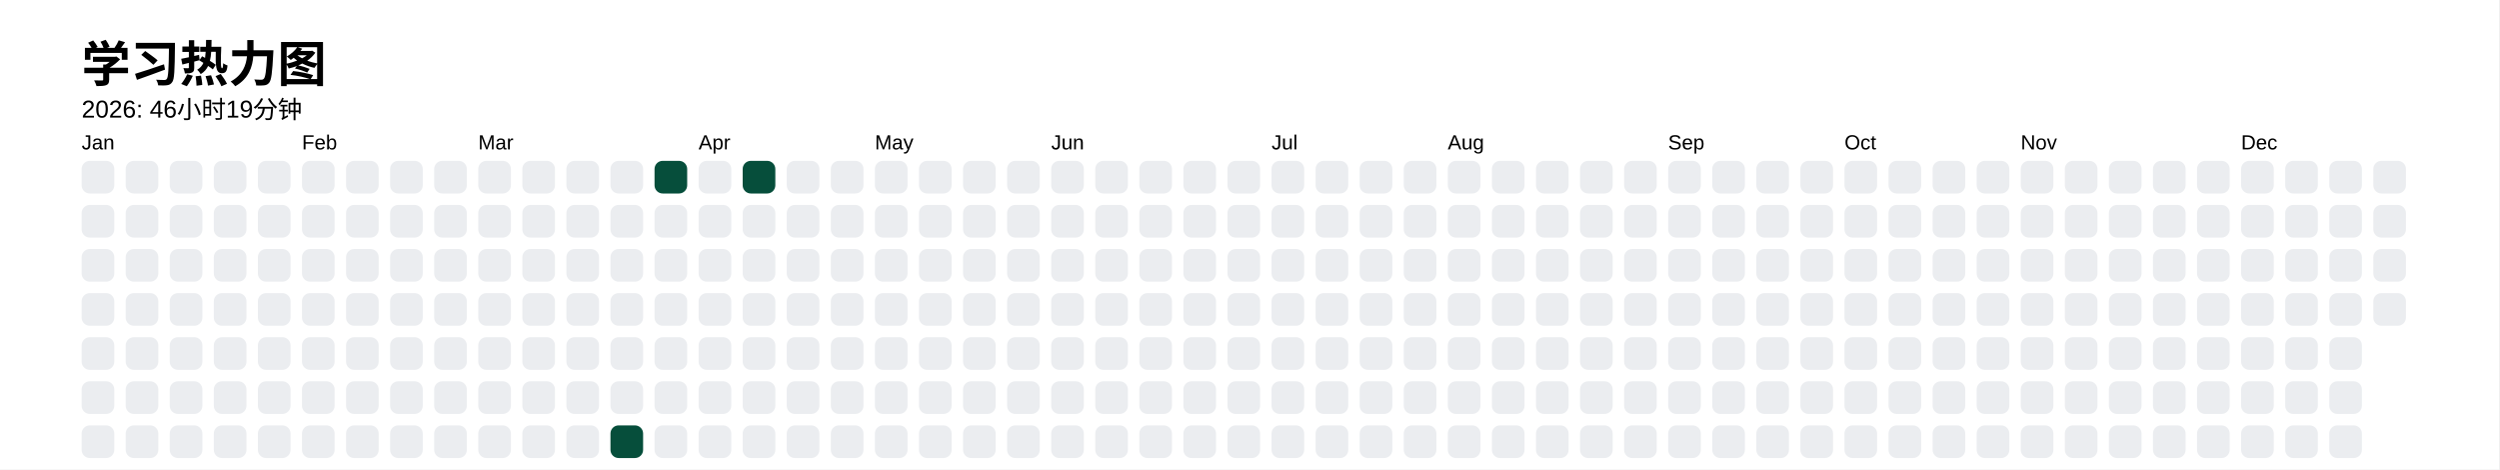
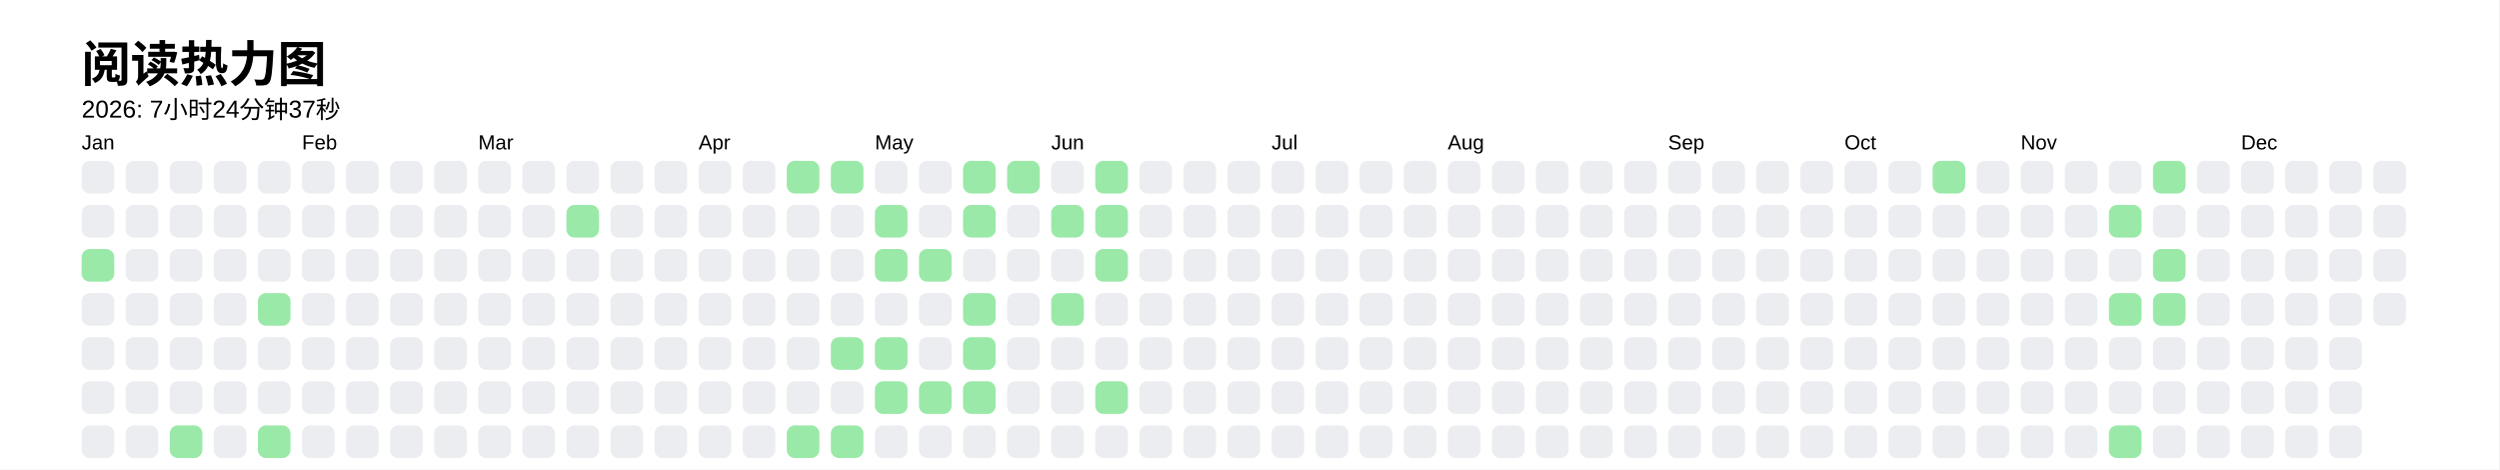
<svg xmlns="http://www.w3.org/2000/svg" style="background-color:white;" baseProfile="full" height="57.5mm" version="1.1" viewBox="0,0,306.2,57.5" width="306.2mm">
  <defs />
  <rect fill="#FFFFFF" height="57.5" width="306.2" x="0" y="0" />
-   <text fill="#000000" style="font-size:6px; font-family:Arial; font-weight:bold;" x="10" y="10">学习热力图</text>
-   <text fill="#000000" style="font-size:3px; font-family:Arial;" x="10" y="14.4">2026: 46小时19分钟</text>
+   <text fill="#000000" style="font-size:6px; font-family:Arial; font-weight:bold;" x="10" y="10">阅读热力图</text>
+   <text fill="#000000" style="font-size:3px; font-family:Arial;" x="10" y="14.4">2026: 7小时24分钟37秒</text>
  <text fill="#000000" style="font-size:2.5px; font-family:Arial" x="10" y="18.3">Jan</text>
  <rect fill="#ebedf0" height="4" rx="1" ry="1" width="4" x="10" y="19.7" />
  <rect fill="#ebedf0" height="4" rx="1" ry="1" width="4" x="10" y="25.1" />
-   <rect fill="#ebedf0" height="4" rx="1" ry="1" width="4" x="10" y="30.5" />
+   <rect fill="#9be9a8" height="4" rx="1" ry="1" width="4" x="10" y="30.5" />
  <rect fill="#ebedf0" height="4" rx="1" ry="1" width="4" x="10" y="35.9" />
  <rect fill="#ebedf0" height="4" rx="1" ry="1" width="4" x="10" y="41.3" />
  <rect fill="#ebedf0" height="4" rx="1" ry="1" width="4" x="10" y="46.7" />
  <rect fill="#ebedf0" height="4" rx="1" ry="1" width="4" x="10" y="52.1" />
  <rect fill="#ebedf0" height="4" rx="1" ry="1" width="4" x="15.4" y="19.7" />
  <rect fill="#ebedf0" height="4" rx="1" ry="1" width="4" x="15.4" y="25.1" />
  <rect fill="#ebedf0" height="4" rx="1" ry="1" width="4" x="15.4" y="30.5" />
  <rect fill="#ebedf0" height="4" rx="1" ry="1" width="4" x="15.4" y="35.9" />
  <rect fill="#ebedf0" height="4" rx="1" ry="1" width="4" x="15.4" y="41.3" />
  <rect fill="#ebedf0" height="4" rx="1" ry="1" width="4" x="15.4" y="46.7" />
  <rect fill="#ebedf0" height="4" rx="1" ry="1" width="4" x="15.4" y="52.1" />
  <rect fill="#ebedf0" height="4" rx="1" ry="1" width="4" x="20.8" y="19.7" />
  <rect fill="#ebedf0" height="4" rx="1" ry="1" width="4" x="20.8" y="25.1" />
  <rect fill="#ebedf0" height="4" rx="1" ry="1" width="4" x="20.8" y="30.5" />
  <rect fill="#ebedf0" height="4" rx="1" ry="1" width="4" x="20.8" y="35.9" />
  <rect fill="#ebedf0" height="4" rx="1" ry="1" width="4" x="20.8" y="41.3" />
  <rect fill="#ebedf0" height="4" rx="1" ry="1" width="4" x="20.8" y="46.7" />
-   <rect fill="#ebedf0" height="4" rx="1" ry="1" width="4" x="20.8" y="52.1" />
+   <rect fill="#9be9a8" height="4" rx="1" ry="1" width="4" x="20.8" y="52.1" />
  <rect fill="#ebedf0" height="4" rx="1" ry="1" width="4" x="26.2" y="19.7" />
  <rect fill="#ebedf0" height="4" rx="1" ry="1" width="4" x="26.2" y="25.1" />
  <rect fill="#ebedf0" height="4" rx="1" ry="1" width="4" x="26.2" y="30.5" />
  <rect fill="#ebedf0" height="4" rx="1" ry="1" width="4" x="26.2" y="35.9" />
  <rect fill="#ebedf0" height="4" rx="1" ry="1" width="4" x="26.2" y="41.3" />
  <rect fill="#ebedf0" height="4" rx="1" ry="1" width="4" x="26.2" y="46.7" />
  <rect fill="#ebedf0" height="4" rx="1" ry="1" width="4" x="26.2" y="52.1" />
  <rect fill="#ebedf0" height="4" rx="1" ry="1" width="4" x="31.6" y="19.7" />
  <rect fill="#ebedf0" height="4" rx="1" ry="1" width="4" x="31.6" y="25.1" />
  <rect fill="#ebedf0" height="4" rx="1" ry="1" width="4" x="31.6" y="30.5" />
-   <rect fill="#ebedf0" height="4" rx="1" ry="1" width="4" x="31.6" y="35.9" />
+   <rect fill="#9be9a8" height="4" rx="1" ry="1" width="4" x="31.6" y="35.9" />
  <rect fill="#ebedf0" height="4" rx="1" ry="1" width="4" x="31.6" y="41.3" />
  <rect fill="#ebedf0" height="4" rx="1" ry="1" width="4" x="31.6" y="46.7" />
-   <rect fill="#ebedf0" height="4" rx="1" ry="1" width="4" x="31.6" y="52.1" />
+   <rect fill="#9be9a8" height="4" rx="1" ry="1" width="4" x="31.6" y="52.1" />
  <text fill="#000000" style="font-size:2.5px; font-family:Arial" x="37.0" y="18.3">Feb</text>
  <rect fill="#ebedf0" height="4" rx="1" ry="1" width="4" x="37.0" y="19.7" />
  <rect fill="#ebedf0" height="4" rx="1" ry="1" width="4" x="37.0" y="25.1" />
  <rect fill="#ebedf0" height="4" rx="1" ry="1" width="4" x="37.0" y="30.5" />
  <rect fill="#ebedf0" height="4" rx="1" ry="1" width="4" x="37.0" y="35.9" />
  <rect fill="#ebedf0" height="4" rx="1" ry="1" width="4" x="37.0" y="41.3" />
  <rect fill="#ebedf0" height="4" rx="1" ry="1" width="4" x="37.0" y="46.7" />
  <rect fill="#ebedf0" height="4" rx="1" ry="1" width="4" x="37.0" y="52.1" />
  <rect fill="#ebedf0" height="4" rx="1" ry="1" width="4" x="42.4" y="19.7" />
  <rect fill="#ebedf0" height="4" rx="1" ry="1" width="4" x="42.4" y="25.1" />
  <rect fill="#ebedf0" height="4" rx="1" ry="1" width="4" x="42.4" y="30.5" />
  <rect fill="#ebedf0" height="4" rx="1" ry="1" width="4" x="42.4" y="35.9" />
  <rect fill="#ebedf0" height="4" rx="1" ry="1" width="4" x="42.4" y="41.3" />
  <rect fill="#ebedf0" height="4" rx="1" ry="1" width="4" x="42.4" y="46.7" />
  <rect fill="#ebedf0" height="4" rx="1" ry="1" width="4" x="42.4" y="52.1" />
  <rect fill="#ebedf0" height="4" rx="1" ry="1" width="4" x="47.8" y="19.7" />
  <rect fill="#ebedf0" height="4" rx="1" ry="1" width="4" x="47.8" y="25.1" />
  <rect fill="#ebedf0" height="4" rx="1" ry="1" width="4" x="47.8" y="30.5" />
  <rect fill="#ebedf0" height="4" rx="1" ry="1" width="4" x="47.8" y="35.9" />
  <rect fill="#ebedf0" height="4" rx="1" ry="1" width="4" x="47.8" y="41.3" />
  <rect fill="#ebedf0" height="4" rx="1" ry="1" width="4" x="47.8" y="46.7" />
  <rect fill="#ebedf0" height="4" rx="1" ry="1" width="4" x="47.8" y="52.1" />
  <rect fill="#ebedf0" height="4" rx="1" ry="1" width="4" x="53.2" y="19.7" />
  <rect fill="#ebedf0" height="4" rx="1" ry="1" width="4" x="53.2" y="25.1" />
  <rect fill="#ebedf0" height="4" rx="1" ry="1" width="4" x="53.2" y="30.5" />
  <rect fill="#ebedf0" height="4" rx="1" ry="1" width="4" x="53.2" y="35.9" />
  <rect fill="#ebedf0" height="4" rx="1" ry="1" width="4" x="53.2" y="41.3" />
  <rect fill="#ebedf0" height="4" rx="1" ry="1" width="4" x="53.2" y="46.7" />
  <rect fill="#ebedf0" height="4" rx="1" ry="1" width="4" x="53.2" y="52.1" />
  <text fill="#000000" style="font-size:2.5px; font-family:Arial" x="58.6" y="18.3">Mar</text>
  <rect fill="#ebedf0" height="4" rx="1" ry="1" width="4" x="58.6" y="19.7" />
  <rect fill="#ebedf0" height="4" rx="1" ry="1" width="4" x="58.6" y="25.1" />
  <rect fill="#ebedf0" height="4" rx="1" ry="1" width="4" x="58.6" y="30.5" />
  <rect fill="#ebedf0" height="4" rx="1" ry="1" width="4" x="58.6" y="35.9" />
  <rect fill="#ebedf0" height="4" rx="1" ry="1" width="4" x="58.6" y="41.3" />
  <rect fill="#ebedf0" height="4" rx="1" ry="1" width="4" x="58.6" y="46.7" />
  <rect fill="#ebedf0" height="4" rx="1" ry="1" width="4" x="58.6" y="52.1" />
  <rect fill="#ebedf0" height="4" rx="1" ry="1" width="4" x="64" y="19.7" />
  <rect fill="#ebedf0" height="4" rx="1" ry="1" width="4" x="64" y="25.1" />
  <rect fill="#ebedf0" height="4" rx="1" ry="1" width="4" x="64" y="30.5" />
  <rect fill="#ebedf0" height="4" rx="1" ry="1" width="4" x="64" y="35.9" />
  <rect fill="#ebedf0" height="4" rx="1" ry="1" width="4" x="64" y="41.3" />
  <rect fill="#ebedf0" height="4" rx="1" ry="1" width="4" x="64" y="46.7" />
  <rect fill="#ebedf0" height="4" rx="1" ry="1" width="4" x="64" y="52.1" />
  <rect fill="#ebedf0" height="4" rx="1" ry="1" width="4" x="69.4" y="19.7" />
-   <rect fill="#ebedf0" height="4" rx="1" ry="1" width="4" x="69.4" y="25.1" />
+   <rect fill="#9be9a8" height="4" rx="1" ry="1" width="4" x="69.4" y="25.1" />
  <rect fill="#ebedf0" height="4" rx="1" ry="1" width="4" x="69.4" y="30.5" />
  <rect fill="#ebedf0" height="4" rx="1" ry="1" width="4" x="69.4" y="35.9" />
  <rect fill="#ebedf0" height="4" rx="1" ry="1" width="4" x="69.4" y="41.3" />
  <rect fill="#ebedf0" height="4" rx="1" ry="1" width="4" x="69.4" y="46.7" />
  <rect fill="#ebedf0" height="4" rx="1" ry="1" width="4" x="69.4" y="52.1" />
  <rect fill="#ebedf0" height="4" rx="1" ry="1" width="4" x="74.8" y="19.7" />
  <rect fill="#ebedf0" height="4" rx="1" ry="1" width="4" x="74.8" y="25.1" />
  <rect fill="#ebedf0" height="4" rx="1" ry="1" width="4" x="74.8" y="30.5" />
  <rect fill="#ebedf0" height="4" rx="1" ry="1" width="4" x="74.8" y="35.9" />
  <rect fill="#ebedf0" height="4" rx="1" ry="1" width="4" x="74.8" y="41.3" />
  <rect fill="#ebedf0" height="4" rx="1" ry="1" width="4" x="74.8" y="46.7" />
-   <rect fill="#064e3b" height="4" rx="1" ry="1" width="4" x="74.8" y="52.1" />
-   <rect fill="#064e3b" height="4" rx="1" ry="1" width="4" x="80.2" y="19.7" />
+   <rect fill="#ebedf0" height="4" rx="1" ry="1" width="4" x="74.8" y="52.1" />
+   <rect fill="#ebedf0" height="4" rx="1" ry="1" width="4" x="80.2" y="19.7" />
  <rect fill="#ebedf0" height="4" rx="1" ry="1" width="4" x="80.2" y="25.1" />
  <rect fill="#ebedf0" height="4" rx="1" ry="1" width="4" x="80.2" y="30.5" />
  <rect fill="#ebedf0" height="4" rx="1" ry="1" width="4" x="80.2" y="35.9" />
  <rect fill="#ebedf0" height="4" rx="1" ry="1" width="4" x="80.2" y="41.3" />
  <rect fill="#ebedf0" height="4" rx="1" ry="1" width="4" x="80.2" y="46.7" />
  <rect fill="#ebedf0" height="4" rx="1" ry="1" width="4" x="80.2" y="52.1" />
  <text fill="#000000" style="font-size:2.5px; font-family:Arial" x="85.6" y="18.3">Apr</text>
  <rect fill="#ebedf0" height="4" rx="1" ry="1" width="4" x="85.6" y="19.7" />
  <rect fill="#ebedf0" height="4" rx="1" ry="1" width="4" x="85.6" y="25.1" />
  <rect fill="#ebedf0" height="4" rx="1" ry="1" width="4" x="85.6" y="30.5" />
  <rect fill="#ebedf0" height="4" rx="1" ry="1" width="4" x="85.6" y="35.9" />
  <rect fill="#ebedf0" height="4" rx="1" ry="1" width="4" x="85.6" y="41.3" />
  <rect fill="#ebedf0" height="4" rx="1" ry="1" width="4" x="85.6" y="46.7" />
  <rect fill="#ebedf0" height="4" rx="1" ry="1" width="4" x="85.6" y="52.1" />
-   <rect fill="#064e3b" height="4" rx="1" ry="1" width="4" x="91" y="19.7" />
+   <rect fill="#ebedf0" height="4" rx="1" ry="1" width="4" x="91" y="19.7" />
  <rect fill="#ebedf0" height="4" rx="1" ry="1" width="4" x="91" y="25.1" />
  <rect fill="#ebedf0" height="4" rx="1" ry="1" width="4" x="91" y="30.5" />
  <rect fill="#ebedf0" height="4" rx="1" ry="1" width="4" x="91" y="35.9" />
  <rect fill="#ebedf0" height="4" rx="1" ry="1" width="4" x="91" y="41.3" />
  <rect fill="#ebedf0" height="4" rx="1" ry="1" width="4" x="91" y="46.7" />
  <rect fill="#ebedf0" height="4" rx="1" ry="1" width="4" x="91" y="52.1" />
-   <rect fill="#ebedf0" height="4" rx="1" ry="1" width="4" x="96.4" y="19.7" />
+   <rect fill="#9be9a8" height="4" rx="1" ry="1" width="4" x="96.4" y="19.7" />
  <rect fill="#ebedf0" height="4" rx="1" ry="1" width="4" x="96.4" y="25.1" />
  <rect fill="#ebedf0" height="4" rx="1" ry="1" width="4" x="96.4" y="30.5" />
  <rect fill="#ebedf0" height="4" rx="1" ry="1" width="4" x="96.4" y="35.9" />
  <rect fill="#ebedf0" height="4" rx="1" ry="1" width="4" x="96.4" y="41.3" />
  <rect fill="#ebedf0" height="4" rx="1" ry="1" width="4" x="96.4" y="46.7" />
-   <rect fill="#ebedf0" height="4" rx="1" ry="1" width="4" x="96.4" y="52.1" />
-   <rect fill="#ebedf0" height="4" rx="1" ry="1" width="4" x="101.8" y="19.7" />
+   <rect fill="#9be9a8" height="4" rx="1" ry="1" width="4" x="96.4" y="52.1" />
+   <rect fill="#9be9a8" height="4" rx="1" ry="1" width="4" x="101.8" y="19.7" />
  <rect fill="#ebedf0" height="4" rx="1" ry="1" width="4" x="101.8" y="25.1" />
  <rect fill="#ebedf0" height="4" rx="1" ry="1" width="4" x="101.8" y="30.5" />
  <rect fill="#ebedf0" height="4" rx="1" ry="1" width="4" x="101.8" y="35.9" />
-   <rect fill="#ebedf0" height="4" rx="1" ry="1" width="4" x="101.8" y="41.3" />
+   <rect fill="#9be9a8" height="4" rx="1" ry="1" width="4" x="101.8" y="41.3" />
  <rect fill="#ebedf0" height="4" rx="1" ry="1" width="4" x="101.8" y="46.7" />
-   <rect fill="#ebedf0" height="4" rx="1" ry="1" width="4" x="101.8" y="52.1" />
+   <rect fill="#9be9a8" height="4" rx="1" ry="1" width="4" x="101.8" y="52.1" />
  <text fill="#000000" style="font-size:2.5px; font-family:Arial" x="107.2" y="18.3">May</text>
  <rect fill="#ebedf0" height="4" rx="1" ry="1" width="4" x="107.2" y="19.7" />
-   <rect fill="#ebedf0" height="4" rx="1" ry="1" width="4" x="107.2" y="25.1" />
-   <rect fill="#ebedf0" height="4" rx="1" ry="1" width="4" x="107.2" y="30.5" />
+   <rect fill="#9be9a8" height="4" rx="1" ry="1" width="4" x="107.2" y="25.1" />
+   <rect fill="#9be9a8" height="4" rx="1" ry="1" width="4" x="107.2" y="30.5" />
  <rect fill="#ebedf0" height="4" rx="1" ry="1" width="4" x="107.2" y="35.9" />
-   <rect fill="#ebedf0" height="4" rx="1" ry="1" width="4" x="107.2" y="41.3" />
-   <rect fill="#ebedf0" height="4" rx="1" ry="1" width="4" x="107.2" y="46.7" />
+   <rect fill="#9be9a8" height="4" rx="1" ry="1" width="4" x="107.2" y="41.3" />
+   <rect fill="#9be9a8" height="4" rx="1" ry="1" width="4" x="107.2" y="46.7" />
  <rect fill="#ebedf0" height="4" rx="1" ry="1" width="4" x="107.2" y="52.1" />
  <rect fill="#ebedf0" height="4" rx="1" ry="1" width="4" x="112.6" y="19.7" />
  <rect fill="#ebedf0" height="4" rx="1" ry="1" width="4" x="112.6" y="25.1" />
-   <rect fill="#ebedf0" height="4" rx="1" ry="1" width="4" x="112.6" y="30.5" />
+   <rect fill="#9be9a8" height="4" rx="1" ry="1" width="4" x="112.6" y="30.5" />
  <rect fill="#ebedf0" height="4" rx="1" ry="1" width="4" x="112.6" y="35.9" />
  <rect fill="#ebedf0" height="4" rx="1" ry="1" width="4" x="112.6" y="41.3" />
-   <rect fill="#ebedf0" height="4" rx="1" ry="1" width="4" x="112.6" y="46.7" />
+   <rect fill="#9be9a8" height="4" rx="1" ry="1" width="4" x="112.6" y="46.7" />
  <rect fill="#ebedf0" height="4" rx="1" ry="1" width="4" x="112.6" y="52.1" />
-   <rect fill="#ebedf0" height="4" rx="1" ry="1" width="4" x="118" y="19.7" />
-   <rect fill="#ebedf0" height="4" rx="1" ry="1" width="4" x="118" y="25.1" />
+   <rect fill="#9be9a8" height="4" rx="1" ry="1" width="4" x="118" y="19.7" />
+   <rect fill="#9be9a8" height="4" rx="1" ry="1" width="4" x="118" y="25.1" />
  <rect fill="#ebedf0" height="4" rx="1" ry="1" width="4" x="118" y="30.5" />
-   <rect fill="#ebedf0" height="4" rx="1" ry="1" width="4" x="118" y="35.9" />
-   <rect fill="#ebedf0" height="4" rx="1" ry="1" width="4" x="118" y="41.3" />
-   <rect fill="#ebedf0" height="4" rx="1" ry="1" width="4" x="118" y="46.7" />
+   <rect fill="#9be9a8" height="4" rx="1" ry="1" width="4" x="118" y="35.9" />
+   <rect fill="#9be9a8" height="4" rx="1" ry="1" width="4" x="118" y="41.3" />
+   <rect fill="#9be9a8" height="4" rx="1" ry="1" width="4" x="118" y="46.7" />
  <rect fill="#ebedf0" height="4" rx="1" ry="1" width="4" x="118" y="52.1" />
-   <rect fill="#ebedf0" height="4" rx="1" ry="1" width="4" x="123.4" y="19.7" />
+   <rect fill="#9be9a8" height="4" rx="1" ry="1" width="4" x="123.4" y="19.7" />
  <rect fill="#ebedf0" height="4" rx="1" ry="1" width="4" x="123.4" y="25.1" />
  <rect fill="#ebedf0" height="4" rx="1" ry="1" width="4" x="123.4" y="30.5" />
  <rect fill="#ebedf0" height="4" rx="1" ry="1" width="4" x="123.4" y="35.9" />
  <rect fill="#ebedf0" height="4" rx="1" ry="1" width="4" x="123.4" y="41.3" />
  <rect fill="#ebedf0" height="4" rx="1" ry="1" width="4" x="123.4" y="46.7" />
  <rect fill="#ebedf0" height="4" rx="1" ry="1" width="4" x="123.4" y="52.1" />
  <text fill="#000000" style="font-size:2.5px; font-family:Arial" x="128.8" y="18.3">Jun</text>
  <rect fill="#ebedf0" height="4" rx="1" ry="1" width="4" x="128.8" y="19.7" />
-   <rect fill="#ebedf0" height="4" rx="1" ry="1" width="4" x="128.8" y="25.1" />
+   <rect fill="#9be9a8" height="4" rx="1" ry="1" width="4" x="128.8" y="25.1" />
  <rect fill="#ebedf0" height="4" rx="1" ry="1" width="4" x="128.8" y="30.5" />
-   <rect fill="#ebedf0" height="4" rx="1" ry="1" width="4" x="128.8" y="35.9" />
+   <rect fill="#9be9a8" height="4" rx="1" ry="1" width="4" x="128.8" y="35.9" />
  <rect fill="#ebedf0" height="4" rx="1" ry="1" width="4" x="128.8" y="41.3" />
  <rect fill="#ebedf0" height="4" rx="1" ry="1" width="4" x="128.8" y="46.7" />
  <rect fill="#ebedf0" height="4" rx="1" ry="1" width="4" x="128.8" y="52.1" />
-   <rect fill="#ebedf0" height="4" rx="1" ry="1" width="4" x="134.2" y="19.7" />
-   <rect fill="#ebedf0" height="4" rx="1" ry="1" width="4" x="134.2" y="25.1" />
-   <rect fill="#ebedf0" height="4" rx="1" ry="1" width="4" x="134.2" y="30.5" />
+   <rect fill="#9be9a8" height="4" rx="1" ry="1" width="4" x="134.2" y="19.7" />
+   <rect fill="#9be9a8" height="4" rx="1" ry="1" width="4" x="134.2" y="25.1" />
+   <rect fill="#9be9a8" height="4" rx="1" ry="1" width="4" x="134.2" y="30.5" />
  <rect fill="#ebedf0" height="4" rx="1" ry="1" width="4" x="134.2" y="35.9" />
  <rect fill="#ebedf0" height="4" rx="1" ry="1" width="4" x="134.2" y="41.3" />
-   <rect fill="#ebedf0" height="4" rx="1" ry="1" width="4" x="134.2" y="46.7" />
+   <rect fill="#9be9a8" height="4" rx="1" ry="1" width="4" x="134.2" y="46.7" />
  <rect fill="#ebedf0" height="4" rx="1" ry="1" width="4" x="134.2" y="52.1" />
  <rect fill="#ebedf0" height="4" rx="1" ry="1" width="4" x="139.6" y="19.7" />
  <rect fill="#ebedf0" height="4" rx="1" ry="1" width="4" x="139.6" y="25.1" />
  <rect fill="#ebedf0" height="4" rx="1" ry="1" width="4" x="139.6" y="30.5" />
  <rect fill="#ebedf0" height="4" rx="1" ry="1" width="4" x="139.6" y="35.9" />
  <rect fill="#ebedf0" height="4" rx="1" ry="1" width="4" x="139.6" y="41.3" />
  <rect fill="#ebedf0" height="4" rx="1" ry="1" width="4" x="139.6" y="46.7" />
  <rect fill="#ebedf0" height="4" rx="1" ry="1" width="4" x="139.6" y="52.1" />
  <rect fill="#ebedf0" height="4" rx="1" ry="1" width="4" x="145" y="19.7" />
  <rect fill="#ebedf0" height="4" rx="1" ry="1" width="4" x="145" y="25.1" />
  <rect fill="#ebedf0" height="4" rx="1" ry="1" width="4" x="145" y="30.5" />
  <rect fill="#ebedf0" height="4" rx="1" ry="1" width="4" x="145" y="35.9" />
  <rect fill="#ebedf0" height="4" rx="1" ry="1" width="4" x="145" y="41.3" />
  <rect fill="#ebedf0" height="4" rx="1" ry="1" width="4" x="145" y="46.7" />
  <rect fill="#ebedf0" height="4" rx="1" ry="1" width="4" x="145" y="52.1" />
  <rect fill="#ebedf0" height="4" rx="1" ry="1" width="4" x="150.4" y="19.7" />
  <rect fill="#ebedf0" height="4" rx="1" ry="1" width="4" x="150.4" y="25.1" />
  <rect fill="#ebedf0" height="4" rx="1" ry="1" width="4" x="150.4" y="30.5" />
  <rect fill="#ebedf0" height="4" rx="1" ry="1" width="4" x="150.4" y="35.9" />
  <rect fill="#ebedf0" height="4" rx="1" ry="1" width="4" x="150.4" y="41.3" />
  <rect fill="#ebedf0" height="4" rx="1" ry="1" width="4" x="150.4" y="46.7" />
  <rect fill="#ebedf0" height="4" rx="1" ry="1" width="4" x="150.4" y="52.1" />
  <text fill="#000000" style="font-size:2.5px; font-family:Arial" x="155.8" y="18.3">Jul</text>
  <rect fill="#ebedf0" height="4" rx="1" ry="1" width="4" x="155.8" y="19.7" />
  <rect fill="#ebedf0" height="4" rx="1" ry="1" width="4" x="155.8" y="25.1" />
  <rect fill="#ebedf0" height="4" rx="1" ry="1" width="4" x="155.8" y="30.5" />
  <rect fill="#ebedf0" height="4" rx="1" ry="1" width="4" x="155.8" y="35.9" />
  <rect fill="#ebedf0" height="4" rx="1" ry="1" width="4" x="155.8" y="41.3" />
  <rect fill="#ebedf0" height="4" rx="1" ry="1" width="4" x="155.8" y="46.7" />
  <rect fill="#ebedf0" height="4" rx="1" ry="1" width="4" x="155.8" y="52.1" />
  <rect fill="#ebedf0" height="4" rx="1" ry="1" width="4" x="161.2" y="19.7" />
  <rect fill="#ebedf0" height="4" rx="1" ry="1" width="4" x="161.2" y="25.1" />
  <rect fill="#ebedf0" height="4" rx="1" ry="1" width="4" x="161.2" y="30.5" />
  <rect fill="#ebedf0" height="4" rx="1" ry="1" width="4" x="161.2" y="35.9" />
  <rect fill="#ebedf0" height="4" rx="1" ry="1" width="4" x="161.2" y="41.3" />
  <rect fill="#ebedf0" height="4" rx="1" ry="1" width="4" x="161.2" y="46.7" />
  <rect fill="#ebedf0" height="4" rx="1" ry="1" width="4" x="161.2" y="52.1" />
  <rect fill="#ebedf0" height="4" rx="1" ry="1" width="4" x="166.6" y="19.7" />
  <rect fill="#ebedf0" height="4" rx="1" ry="1" width="4" x="166.6" y="25.1" />
  <rect fill="#ebedf0" height="4" rx="1" ry="1" width="4" x="166.6" y="30.5" />
  <rect fill="#ebedf0" height="4" rx="1" ry="1" width="4" x="166.6" y="35.9" />
  <rect fill="#ebedf0" height="4" rx="1" ry="1" width="4" x="166.6" y="41.3" />
  <rect fill="#ebedf0" height="4" rx="1" ry="1" width="4" x="166.6" y="46.7" />
  <rect fill="#ebedf0" height="4" rx="1" ry="1" width="4" x="166.6" y="52.1" />
  <rect fill="#ebedf0" height="4" rx="1" ry="1" width="4" x="172" y="19.7" />
  <rect fill="#ebedf0" height="4" rx="1" ry="1" width="4" x="172" y="25.1" />
  <rect fill="#ebedf0" height="4" rx="1" ry="1" width="4" x="172" y="30.5" />
  <rect fill="#ebedf0" height="4" rx="1" ry="1" width="4" x="172" y="35.9" />
  <rect fill="#ebedf0" height="4" rx="1" ry="1" width="4" x="172" y="41.3" />
  <rect fill="#ebedf0" height="4" rx="1" ry="1" width="4" x="172" y="46.7" />
  <rect fill="#ebedf0" height="4" rx="1" ry="1" width="4" x="172" y="52.1" />
  <text fill="#000000" style="font-size:2.5px; font-family:Arial" x="177.4" y="18.3">Aug</text>
  <rect fill="#ebedf0" height="4" rx="1" ry="1" width="4" x="177.4" y="19.7" />
  <rect fill="#ebedf0" height="4" rx="1" ry="1" width="4" x="177.4" y="25.1" />
  <rect fill="#ebedf0" height="4" rx="1" ry="1" width="4" x="177.4" y="30.5" />
  <rect fill="#ebedf0" height="4" rx="1" ry="1" width="4" x="177.4" y="35.9" />
  <rect fill="#ebedf0" height="4" rx="1" ry="1" width="4" x="177.4" y="41.3" />
  <rect fill="#ebedf0" height="4" rx="1" ry="1" width="4" x="177.4" y="46.7" />
  <rect fill="#ebedf0" height="4" rx="1" ry="1" width="4" x="177.4" y="52.1" />
  <rect fill="#ebedf0" height="4" rx="1" ry="1" width="4" x="182.8" y="19.7" />
  <rect fill="#ebedf0" height="4" rx="1" ry="1" width="4" x="182.8" y="25.1" />
  <rect fill="#ebedf0" height="4" rx="1" ry="1" width="4" x="182.8" y="30.5" />
  <rect fill="#ebedf0" height="4" rx="1" ry="1" width="4" x="182.8" y="35.9" />
  <rect fill="#ebedf0" height="4" rx="1" ry="1" width="4" x="182.8" y="41.3" />
  <rect fill="#ebedf0" height="4" rx="1" ry="1" width="4" x="182.8" y="46.7" />
  <rect fill="#ebedf0" height="4" rx="1" ry="1" width="4" x="182.8" y="52.1" />
  <rect fill="#ebedf0" height="4" rx="1" ry="1" width="4" x="188.2" y="19.7" />
  <rect fill="#ebedf0" height="4" rx="1" ry="1" width="4" x="188.2" y="25.1" />
  <rect fill="#ebedf0" height="4" rx="1" ry="1" width="4" x="188.2" y="30.5" />
  <rect fill="#ebedf0" height="4" rx="1" ry="1" width="4" x="188.2" y="35.9" />
  <rect fill="#ebedf0" height="4" rx="1" ry="1" width="4" x="188.2" y="41.3" />
  <rect fill="#ebedf0" height="4" rx="1" ry="1" width="4" x="188.2" y="46.7" />
  <rect fill="#ebedf0" height="4" rx="1" ry="1" width="4" x="188.2" y="52.1" />
  <rect fill="#ebedf0" height="4" rx="1" ry="1" width="4" x="193.6" y="19.7" />
  <rect fill="#ebedf0" height="4" rx="1" ry="1" width="4" x="193.6" y="25.1" />
  <rect fill="#ebedf0" height="4" rx="1" ry="1" width="4" x="193.6" y="30.5" />
  <rect fill="#ebedf0" height="4" rx="1" ry="1" width="4" x="193.6" y="35.9" />
  <rect fill="#ebedf0" height="4" rx="1" ry="1" width="4" x="193.6" y="41.3" />
  <rect fill="#ebedf0" height="4" rx="1" ry="1" width="4" x="193.6" y="46.7" />
  <rect fill="#ebedf0" height="4" rx="1" ry="1" width="4" x="193.6" y="52.1" />
  <rect fill="#ebedf0" height="4" rx="1" ry="1" width="4" x="199" y="19.7" />
  <rect fill="#ebedf0" height="4" rx="1" ry="1" width="4" x="199" y="25.1" />
  <rect fill="#ebedf0" height="4" rx="1" ry="1" width="4" x="199" y="30.5" />
  <rect fill="#ebedf0" height="4" rx="1" ry="1" width="4" x="199" y="35.9" />
  <rect fill="#ebedf0" height="4" rx="1" ry="1" width="4" x="199" y="41.3" />
  <rect fill="#ebedf0" height="4" rx="1" ry="1" width="4" x="199" y="46.7" />
  <rect fill="#ebedf0" height="4" rx="1" ry="1" width="4" x="199" y="52.1" />
  <text fill="#000000" style="font-size:2.5px; font-family:Arial" x="204.4" y="18.3">Sep</text>
  <rect fill="#ebedf0" height="4" rx="1" ry="1" width="4" x="204.4" y="19.7" />
  <rect fill="#ebedf0" height="4" rx="1" ry="1" width="4" x="204.4" y="25.1" />
  <rect fill="#ebedf0" height="4" rx="1" ry="1" width="4" x="204.4" y="30.5" />
  <rect fill="#ebedf0" height="4" rx="1" ry="1" width="4" x="204.4" y="35.9" />
  <rect fill="#ebedf0" height="4" rx="1" ry="1" width="4" x="204.4" y="41.3" />
  <rect fill="#ebedf0" height="4" rx="1" ry="1" width="4" x="204.4" y="46.7" />
  <rect fill="#ebedf0" height="4" rx="1" ry="1" width="4" x="204.4" y="52.1" />
  <rect fill="#ebedf0" height="4" rx="1" ry="1" width="4" x="209.8" y="19.7" />
  <rect fill="#ebedf0" height="4" rx="1" ry="1" width="4" x="209.8" y="25.1" />
  <rect fill="#ebedf0" height="4" rx="1" ry="1" width="4" x="209.8" y="30.5" />
  <rect fill="#ebedf0" height="4" rx="1" ry="1" width="4" x="209.8" y="35.9" />
  <rect fill="#ebedf0" height="4" rx="1" ry="1" width="4" x="209.8" y="41.3" />
  <rect fill="#ebedf0" height="4" rx="1" ry="1" width="4" x="209.8" y="46.7" />
  <rect fill="#ebedf0" height="4" rx="1" ry="1" width="4" x="209.8" y="52.1" />
  <rect fill="#ebedf0" height="4" rx="1" ry="1" width="4" x="215.2" y="19.7" />
  <rect fill="#ebedf0" height="4" rx="1" ry="1" width="4" x="215.2" y="25.1" />
  <rect fill="#ebedf0" height="4" rx="1" ry="1" width="4" x="215.2" y="30.5" />
  <rect fill="#ebedf0" height="4" rx="1" ry="1" width="4" x="215.2" y="35.9" />
  <rect fill="#ebedf0" height="4" rx="1" ry="1" width="4" x="215.2" y="41.3" />
  <rect fill="#ebedf0" height="4" rx="1" ry="1" width="4" x="215.2" y="46.7" />
  <rect fill="#ebedf0" height="4" rx="1" ry="1" width="4" x="215.2" y="52.1" />
  <rect fill="#ebedf0" height="4" rx="1" ry="1" width="4" x="220.6" y="19.7" />
  <rect fill="#ebedf0" height="4" rx="1" ry="1" width="4" x="220.6" y="25.1" />
  <rect fill="#ebedf0" height="4" rx="1" ry="1" width="4" x="220.6" y="30.5" />
  <rect fill="#ebedf0" height="4" rx="1" ry="1" width="4" x="220.6" y="35.9" />
  <rect fill="#ebedf0" height="4" rx="1" ry="1" width="4" x="220.6" y="41.3" />
  <rect fill="#ebedf0" height="4" rx="1" ry="1" width="4" x="220.6" y="46.7" />
  <rect fill="#ebedf0" height="4" rx="1" ry="1" width="4" x="220.6" y="52.1" />
  <text fill="#000000" style="font-size:2.5px; font-family:Arial" x="226" y="18.3">Oct</text>
  <rect fill="#ebedf0" height="4" rx="1" ry="1" width="4" x="226" y="19.7" />
  <rect fill="#ebedf0" height="4" rx="1" ry="1" width="4" x="226" y="25.1" />
  <rect fill="#ebedf0" height="4" rx="1" ry="1" width="4" x="226" y="30.5" />
  <rect fill="#ebedf0" height="4" rx="1" ry="1" width="4" x="226" y="35.9" />
  <rect fill="#ebedf0" height="4" rx="1" ry="1" width="4" x="226" y="41.3" />
  <rect fill="#ebedf0" height="4" rx="1" ry="1" width="4" x="226" y="46.7" />
  <rect fill="#ebedf0" height="4" rx="1" ry="1" width="4" x="226" y="52.1" />
  <rect fill="#ebedf0" height="4" rx="1" ry="1" width="4" x="231.4" y="19.7" />
  <rect fill="#ebedf0" height="4" rx="1" ry="1" width="4" x="231.4" y="25.1" />
  <rect fill="#ebedf0" height="4" rx="1" ry="1" width="4" x="231.4" y="30.5" />
  <rect fill="#ebedf0" height="4" rx="1" ry="1" width="4" x="231.4" y="35.9" />
  <rect fill="#ebedf0" height="4" rx="1" ry="1" width="4" x="231.4" y="41.3" />
  <rect fill="#ebedf0" height="4" rx="1" ry="1" width="4" x="231.4" y="46.7" />
  <rect fill="#ebedf0" height="4" rx="1" ry="1" width="4" x="231.4" y="52.1" />
-   <rect fill="#ebedf0" height="4" rx="1" ry="1" width="4" x="236.8" y="19.7" />
+   <rect fill="#9be9a8" height="4" rx="1" ry="1" width="4" x="236.8" y="19.7" />
  <rect fill="#ebedf0" height="4" rx="1" ry="1" width="4" x="236.8" y="25.1" />
  <rect fill="#ebedf0" height="4" rx="1" ry="1" width="4" x="236.8" y="30.5" />
  <rect fill="#ebedf0" height="4" rx="1" ry="1" width="4" x="236.8" y="35.9" />
  <rect fill="#ebedf0" height="4" rx="1" ry="1" width="4" x="236.8" y="41.3" />
  <rect fill="#ebedf0" height="4" rx="1" ry="1" width="4" x="236.8" y="46.7" />
  <rect fill="#ebedf0" height="4" rx="1" ry="1" width="4" x="236.8" y="52.1" />
  <rect fill="#ebedf0" height="4" rx="1" ry="1" width="4" x="242.2" y="19.7" />
  <rect fill="#ebedf0" height="4" rx="1" ry="1" width="4" x="242.2" y="25.1" />
  <rect fill="#ebedf0" height="4" rx="1" ry="1" width="4" x="242.2" y="30.5" />
  <rect fill="#ebedf0" height="4" rx="1" ry="1" width="4" x="242.2" y="35.9" />
  <rect fill="#ebedf0" height="4" rx="1" ry="1" width="4" x="242.2" y="41.3" />
  <rect fill="#ebedf0" height="4" rx="1" ry="1" width="4" x="242.2" y="46.7" />
  <rect fill="#ebedf0" height="4" rx="1" ry="1" width="4" x="242.2" y="52.1" />
  <text fill="#000000" style="font-size:2.5px; font-family:Arial" x="247.6" y="18.3">Nov</text>
  <rect fill="#ebedf0" height="4" rx="1" ry="1" width="4" x="247.6" y="19.7" />
  <rect fill="#ebedf0" height="4" rx="1" ry="1" width="4" x="247.6" y="25.1" />
  <rect fill="#ebedf0" height="4" rx="1" ry="1" width="4" x="247.6" y="30.5" />
  <rect fill="#ebedf0" height="4" rx="1" ry="1" width="4" x="247.6" y="35.9" />
  <rect fill="#ebedf0" height="4" rx="1" ry="1" width="4" x="247.6" y="41.3" />
  <rect fill="#ebedf0" height="4" rx="1" ry="1" width="4" x="247.6" y="46.7" />
  <rect fill="#ebedf0" height="4" rx="1" ry="1" width="4" x="247.6" y="52.1" />
  <rect fill="#ebedf0" height="4" rx="1" ry="1" width="4" x="253" y="19.7" />
  <rect fill="#ebedf0" height="4" rx="1" ry="1" width="4" x="253" y="25.1" />
  <rect fill="#ebedf0" height="4" rx="1" ry="1" width="4" x="253" y="30.5" />
  <rect fill="#ebedf0" height="4" rx="1" ry="1" width="4" x="253" y="35.9" />
  <rect fill="#ebedf0" height="4" rx="1" ry="1" width="4" x="253" y="41.3" />
  <rect fill="#ebedf0" height="4" rx="1" ry="1" width="4" x="253" y="46.7" />
  <rect fill="#ebedf0" height="4" rx="1" ry="1" width="4" x="253" y="52.1" />
  <rect fill="#ebedf0" height="4" rx="1" ry="1" width="4" x="258.4" y="19.7" />
-   <rect fill="#ebedf0" height="4" rx="1" ry="1" width="4" x="258.4" y="25.1" />
+   <rect fill="#9be9a8" height="4" rx="1" ry="1" width="4" x="258.4" y="25.1" />
  <rect fill="#ebedf0" height="4" rx="1" ry="1" width="4" x="258.4" y="30.5" />
-   <rect fill="#ebedf0" height="4" rx="1" ry="1" width="4" x="258.4" y="35.9" />
+   <rect fill="#9be9a8" height="4" rx="1" ry="1" width="4" x="258.4" y="35.9" />
  <rect fill="#ebedf0" height="4" rx="1" ry="1" width="4" x="258.4" y="41.3" />
  <rect fill="#ebedf0" height="4" rx="1" ry="1" width="4" x="258.4" y="46.7" />
-   <rect fill="#ebedf0" height="4" rx="1" ry="1" width="4" x="258.4" y="52.1" />
-   <rect fill="#ebedf0" height="4" rx="1" ry="1" width="4" x="263.8" y="19.7" />
+   <rect fill="#9be9a8" height="4" rx="1" ry="1" width="4" x="258.4" y="52.1" />
+   <rect fill="#9be9a8" height="4" rx="1" ry="1" width="4" x="263.8" y="19.7" />
  <rect fill="#ebedf0" height="4" rx="1" ry="1" width="4" x="263.8" y="25.1" />
-   <rect fill="#ebedf0" height="4" rx="1" ry="1" width="4" x="263.8" y="30.5" />
-   <rect fill="#ebedf0" height="4" rx="1" ry="1" width="4" x="263.8" y="35.9" />
+   <rect fill="#9be9a8" height="4" rx="1" ry="1" width="4" x="263.8" y="30.5" />
+   <rect fill="#9be9a8" height="4" rx="1" ry="1" width="4" x="263.8" y="35.9" />
  <rect fill="#ebedf0" height="4" rx="1" ry="1" width="4" x="263.8" y="41.3" />
  <rect fill="#ebedf0" height="4" rx="1" ry="1" width="4" x="263.8" y="46.7" />
  <rect fill="#ebedf0" height="4" rx="1" ry="1" width="4" x="263.8" y="52.1" />
  <rect fill="#ebedf0" height="4" rx="1" ry="1" width="4" x="269.2" y="19.7" />
  <rect fill="#ebedf0" height="4" rx="1" ry="1" width="4" x="269.2" y="25.1" />
  <rect fill="#ebedf0" height="4" rx="1" ry="1" width="4" x="269.2" y="30.5" />
  <rect fill="#ebedf0" height="4" rx="1" ry="1" width="4" x="269.2" y="35.9" />
  <rect fill="#ebedf0" height="4" rx="1" ry="1" width="4" x="269.2" y="41.3" />
  <rect fill="#ebedf0" height="4" rx="1" ry="1" width="4" x="269.2" y="46.7" />
  <rect fill="#ebedf0" height="4" rx="1" ry="1" width="4" x="269.2" y="52.1" />
  <text fill="#000000" style="font-size:2.5px; font-family:Arial" x="274.6" y="18.3">Dec</text>
  <rect fill="#ebedf0" height="4" rx="1" ry="1" width="4" x="274.6" y="19.7" />
  <rect fill="#ebedf0" height="4" rx="1" ry="1" width="4" x="274.6" y="25.1" />
  <rect fill="#ebedf0" height="4" rx="1" ry="1" width="4" x="274.6" y="30.5" />
  <rect fill="#ebedf0" height="4" rx="1" ry="1" width="4" x="274.6" y="35.9" />
  <rect fill="#ebedf0" height="4" rx="1" ry="1" width="4" x="274.6" y="41.3" />
  <rect fill="#ebedf0" height="4" rx="1" ry="1" width="4" x="274.6" y="46.7" />
  <rect fill="#ebedf0" height="4" rx="1" ry="1" width="4" x="274.6" y="52.1" />
  <rect fill="#ebedf0" height="4" rx="1" ry="1" width="4" x="280" y="19.7" />
  <rect fill="#ebedf0" height="4" rx="1" ry="1" width="4" x="280" y="25.1" />
  <rect fill="#ebedf0" height="4" rx="1" ry="1" width="4" x="280" y="30.5" />
  <rect fill="#ebedf0" height="4" rx="1" ry="1" width="4" x="280" y="35.9" />
  <rect fill="#ebedf0" height="4" rx="1" ry="1" width="4" x="280" y="41.3" />
  <rect fill="#ebedf0" height="4" rx="1" ry="1" width="4" x="280" y="46.7" />
  <rect fill="#ebedf0" height="4" rx="1" ry="1" width="4" x="280" y="52.1" />
  <rect fill="#ebedf0" height="4" rx="1" ry="1" width="4" x="285.4" y="19.7" />
  <rect fill="#ebedf0" height="4" rx="1" ry="1" width="4" x="285.4" y="25.1" />
  <rect fill="#ebedf0" height="4" rx="1" ry="1" width="4" x="285.4" y="30.5" />
  <rect fill="#ebedf0" height="4" rx="1" ry="1" width="4" x="285.4" y="35.9" />
  <rect fill="#ebedf0" height="4" rx="1" ry="1" width="4" x="285.4" y="41.3" />
  <rect fill="#ebedf0" height="4" rx="1" ry="1" width="4" x="285.4" y="46.7" />
  <rect fill="#ebedf0" height="4" rx="1" ry="1" width="4" x="285.4" y="52.1" />
  <rect fill="#ebedf0" height="4" rx="1" ry="1" width="4" x="290.8" y="19.7" />
  <rect fill="#ebedf0" height="4" rx="1" ry="1" width="4" x="290.8" y="25.1" />
  <rect fill="#ebedf0" height="4" rx="1" ry="1" width="4" x="290.8" y="30.5" />
  <rect fill="#ebedf0" height="4" rx="1" ry="1" width="4" x="290.8" y="35.9" />
</svg>
